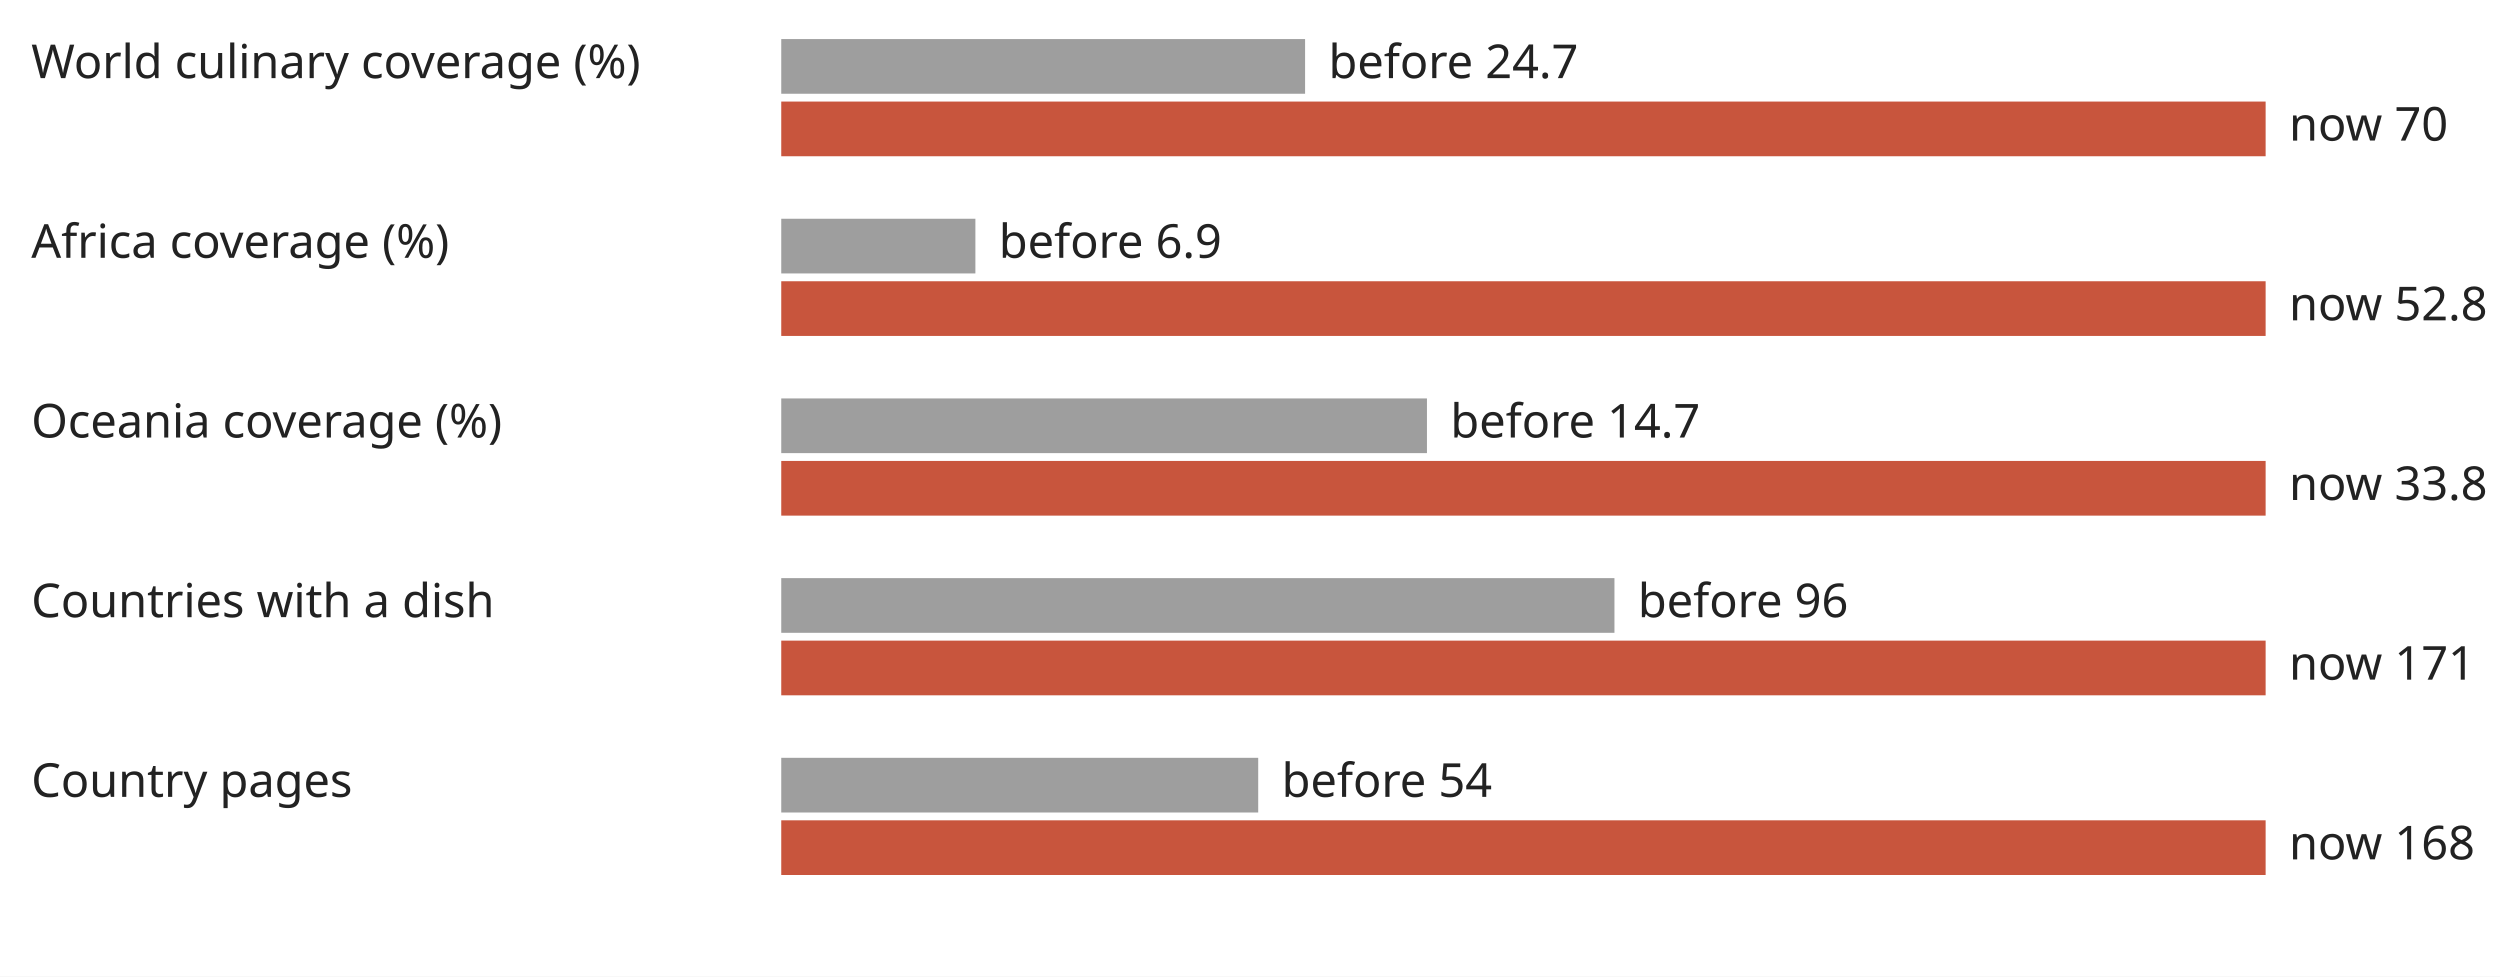
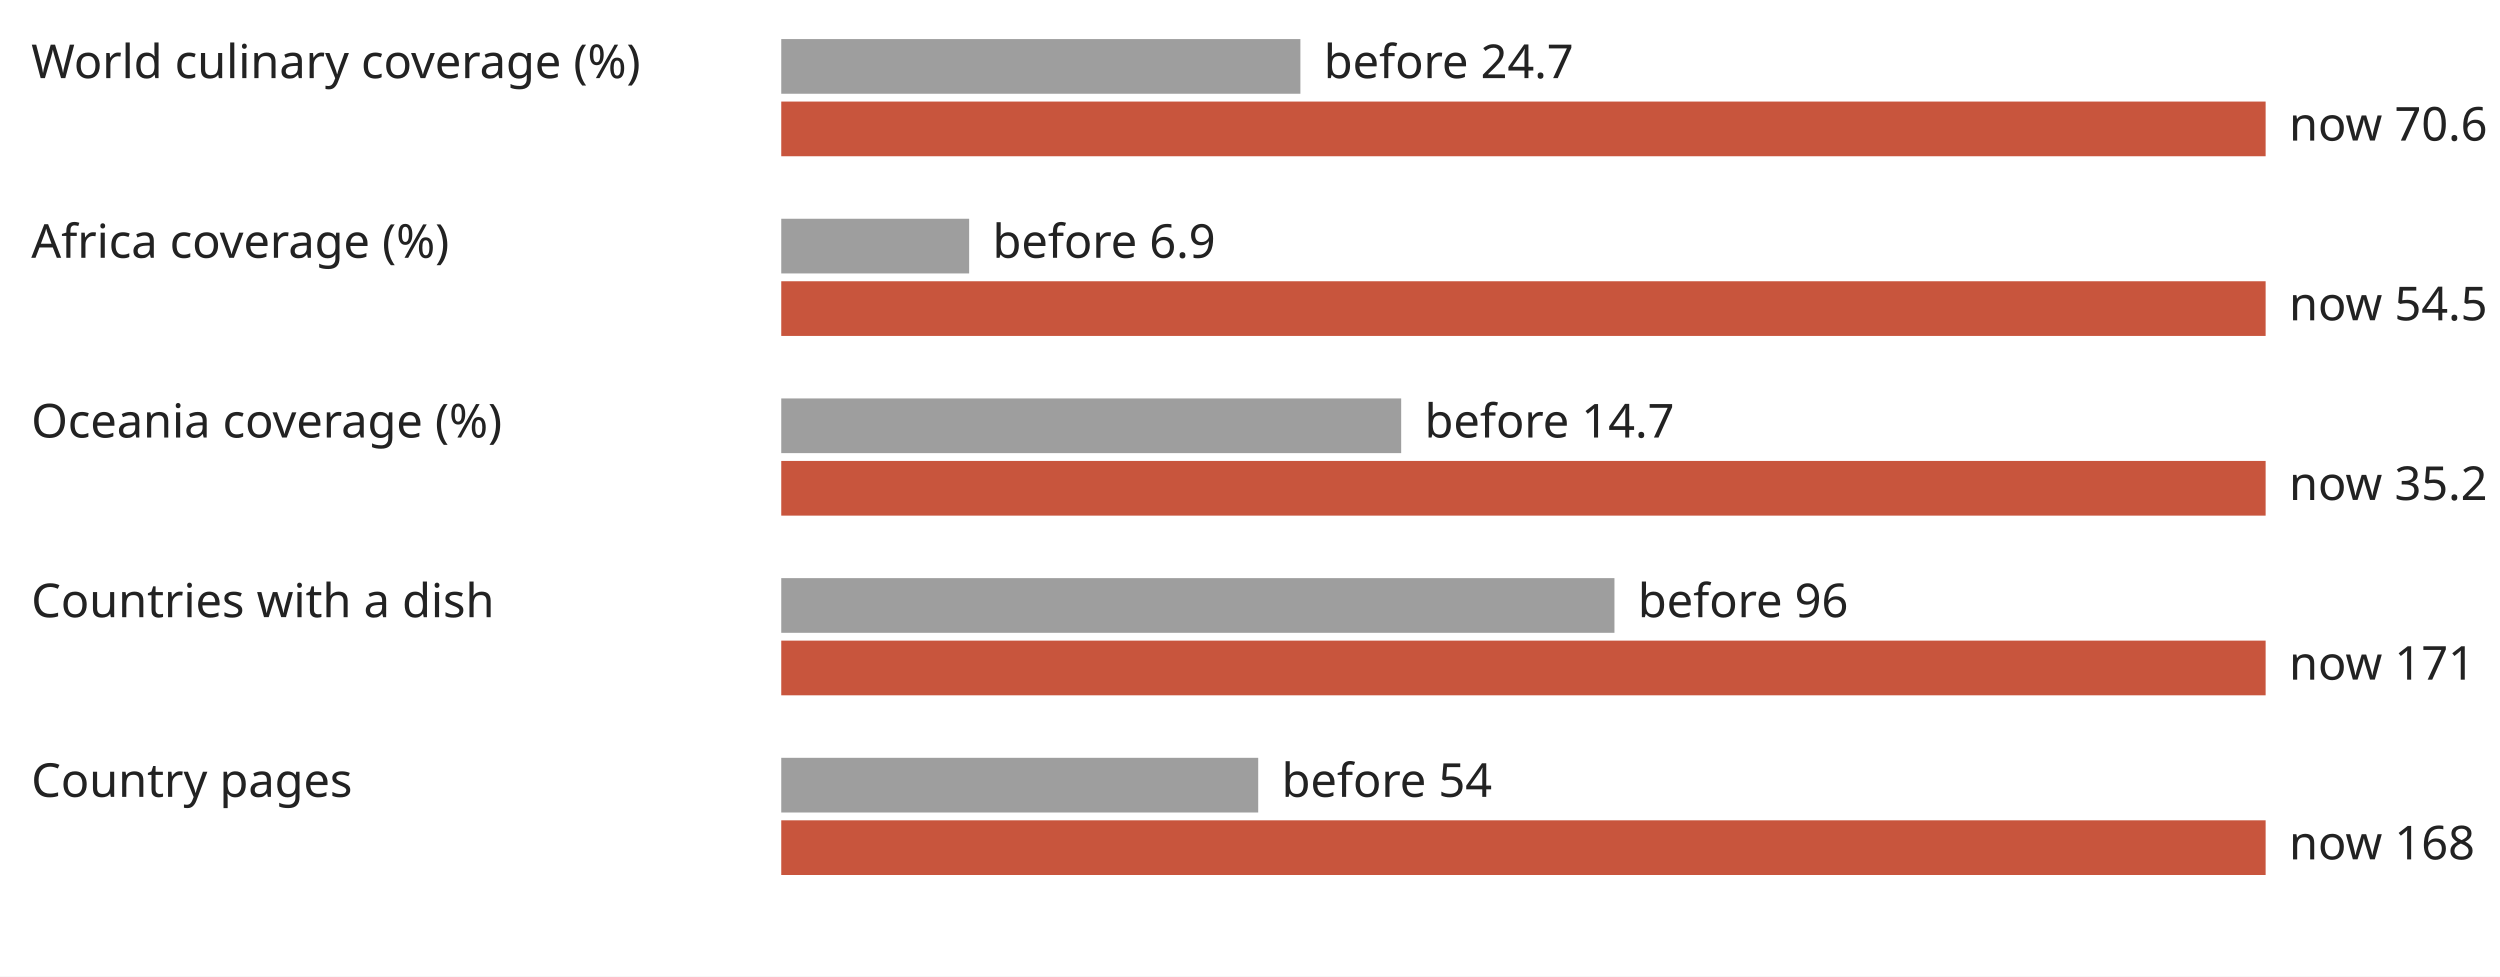
<svg xmlns="http://www.w3.org/2000/svg" width="640" height="250" font-family="sans-serif" font-size="12">
  <rect width="100%" height="100%" fill="#ffffff" />
  <text x="8" y="20" fill="#222222">World culinary coverage (%)</text>
-   <rect x="200" y="10" width="134.1" height="14" fill="#9e9e9e" />
-   <text x="340.1" y="20" fill="#222222">before 24.7</text>
+   <rect x="200" y="10" width="132.9" height="14" fill="#9e9e9e" />
+   <text x="338.9" y="20" fill="#222222">before 24.7</text>
  <rect x="200" y="26" width="380.0" height="14" fill="#c8553d" />
-   <text x="586.0" y="36" fill="#222222">now 70</text>
+   <text x="586.0" y="36" fill="#222222">now 70.6</text>
  <text x="8" y="66" fill="#222222">Africa coverage (%)</text>
-   <rect x="200" y="56" width="49.7" height="14" fill="#9e9e9e" />
-   <text x="255.7" y="66" fill="#222222">before 6.9</text>
+   <rect x="200" y="56" width="48.1" height="14" fill="#9e9e9e" />
+   <text x="254.1" y="66" fill="#222222">before 6.9</text>
  <rect x="200" y="72" width="380.0" height="14" fill="#c8553d" />
-   <text x="586.0" y="82" fill="#222222">now 52.8</text>
+   <text x="586.0" y="82" fill="#222222">now 54.5</text>
  <text x="8" y="112" fill="#222222">Oceania coverage (%)</text>
-   <rect x="200" y="102" width="165.3" height="14" fill="#9e9e9e" />
-   <text x="371.3" y="112" fill="#222222">before 14.7</text>
+   <rect x="200" y="102" width="158.7" height="14" fill="#9e9e9e" />
+   <text x="364.7" y="112" fill="#222222">before 14.7</text>
  <rect x="200" y="118" width="380.0" height="14" fill="#c8553d" />
-   <text x="586.0" y="128" fill="#222222">now 33.8</text>
+   <text x="586.0" y="128" fill="#222222">now 35.2</text>
  <text x="8" y="158" fill="#222222">Countries with a dish</text>
  <rect x="200" y="148" width="213.3" height="14" fill="#9e9e9e" />
  <text x="419.3" y="158" fill="#222222">before 96</text>
  <rect x="200" y="164" width="380.0" height="14" fill="#c8553d" />
  <text x="586.0" y="174" fill="#222222">now 171</text>
  <text x="8" y="204" fill="#222222">Country pages</text>
  <rect x="200" y="194" width="122.1" height="14" fill="#9e9e9e" />
  <text x="328.1" y="204" fill="#222222">before 54</text>
  <rect x="200" y="210" width="380.0" height="14" fill="#c8553d" />
  <text x="586.0" y="220" fill="#222222">now 168</text>
</svg>
